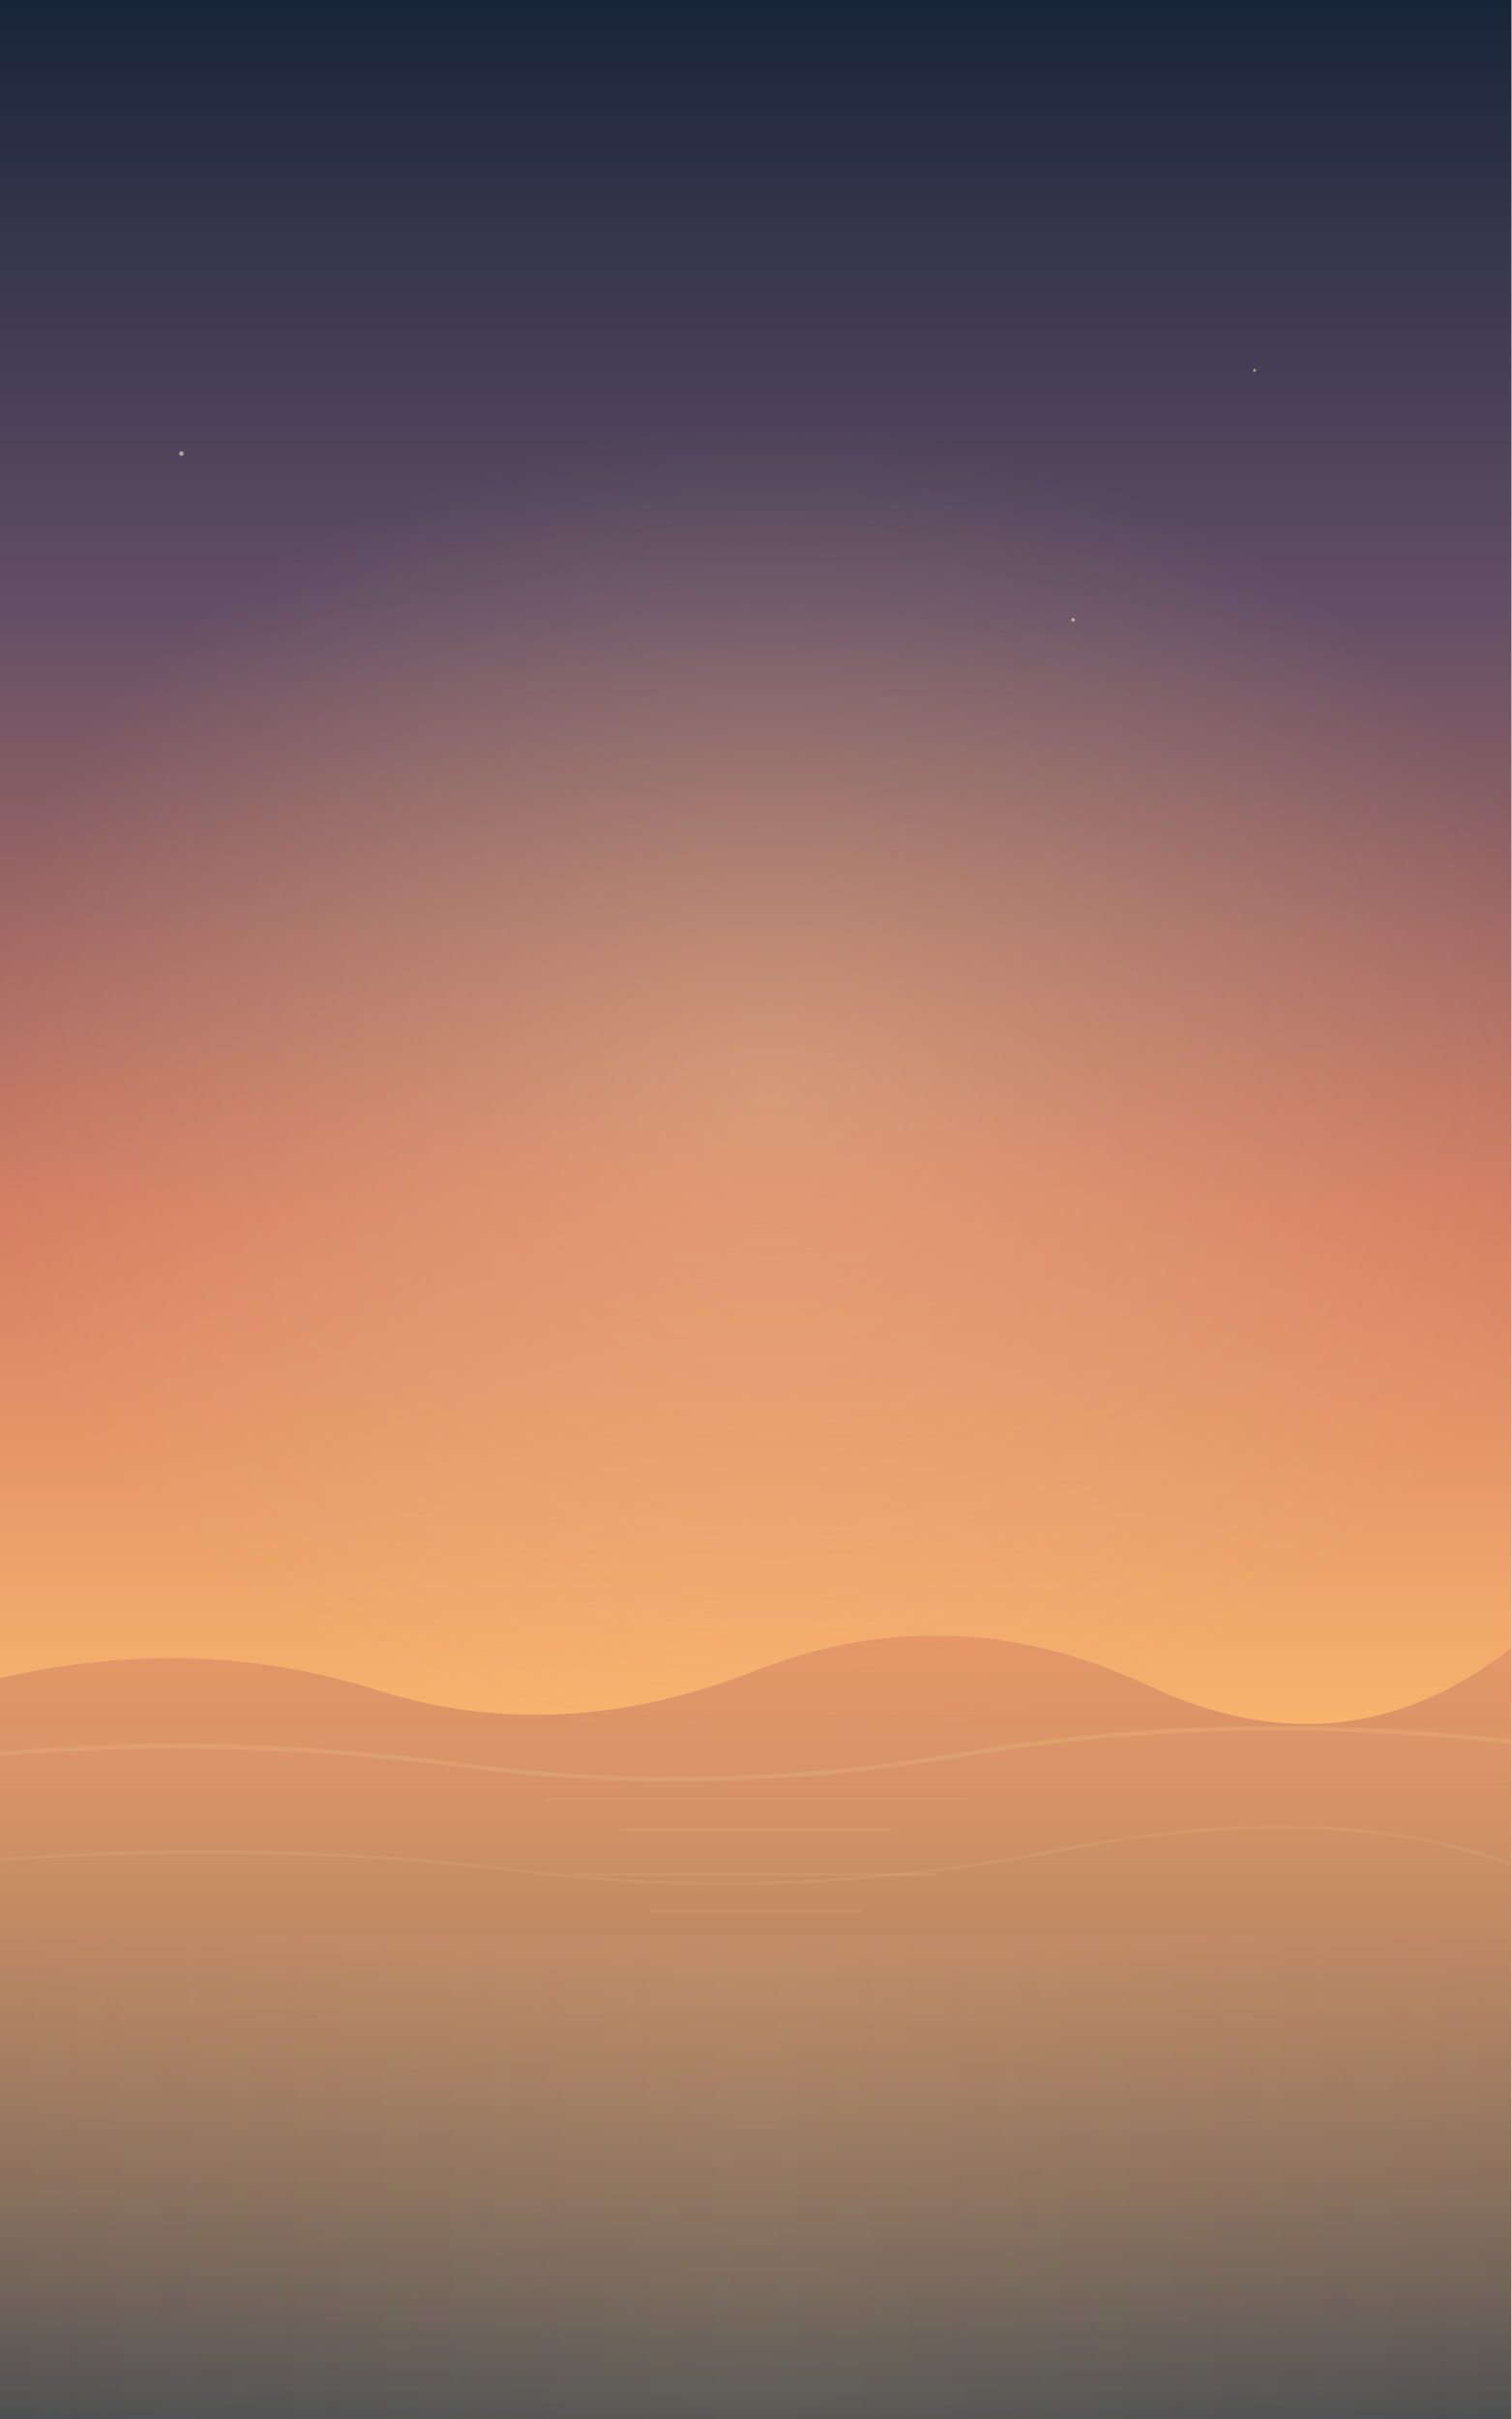
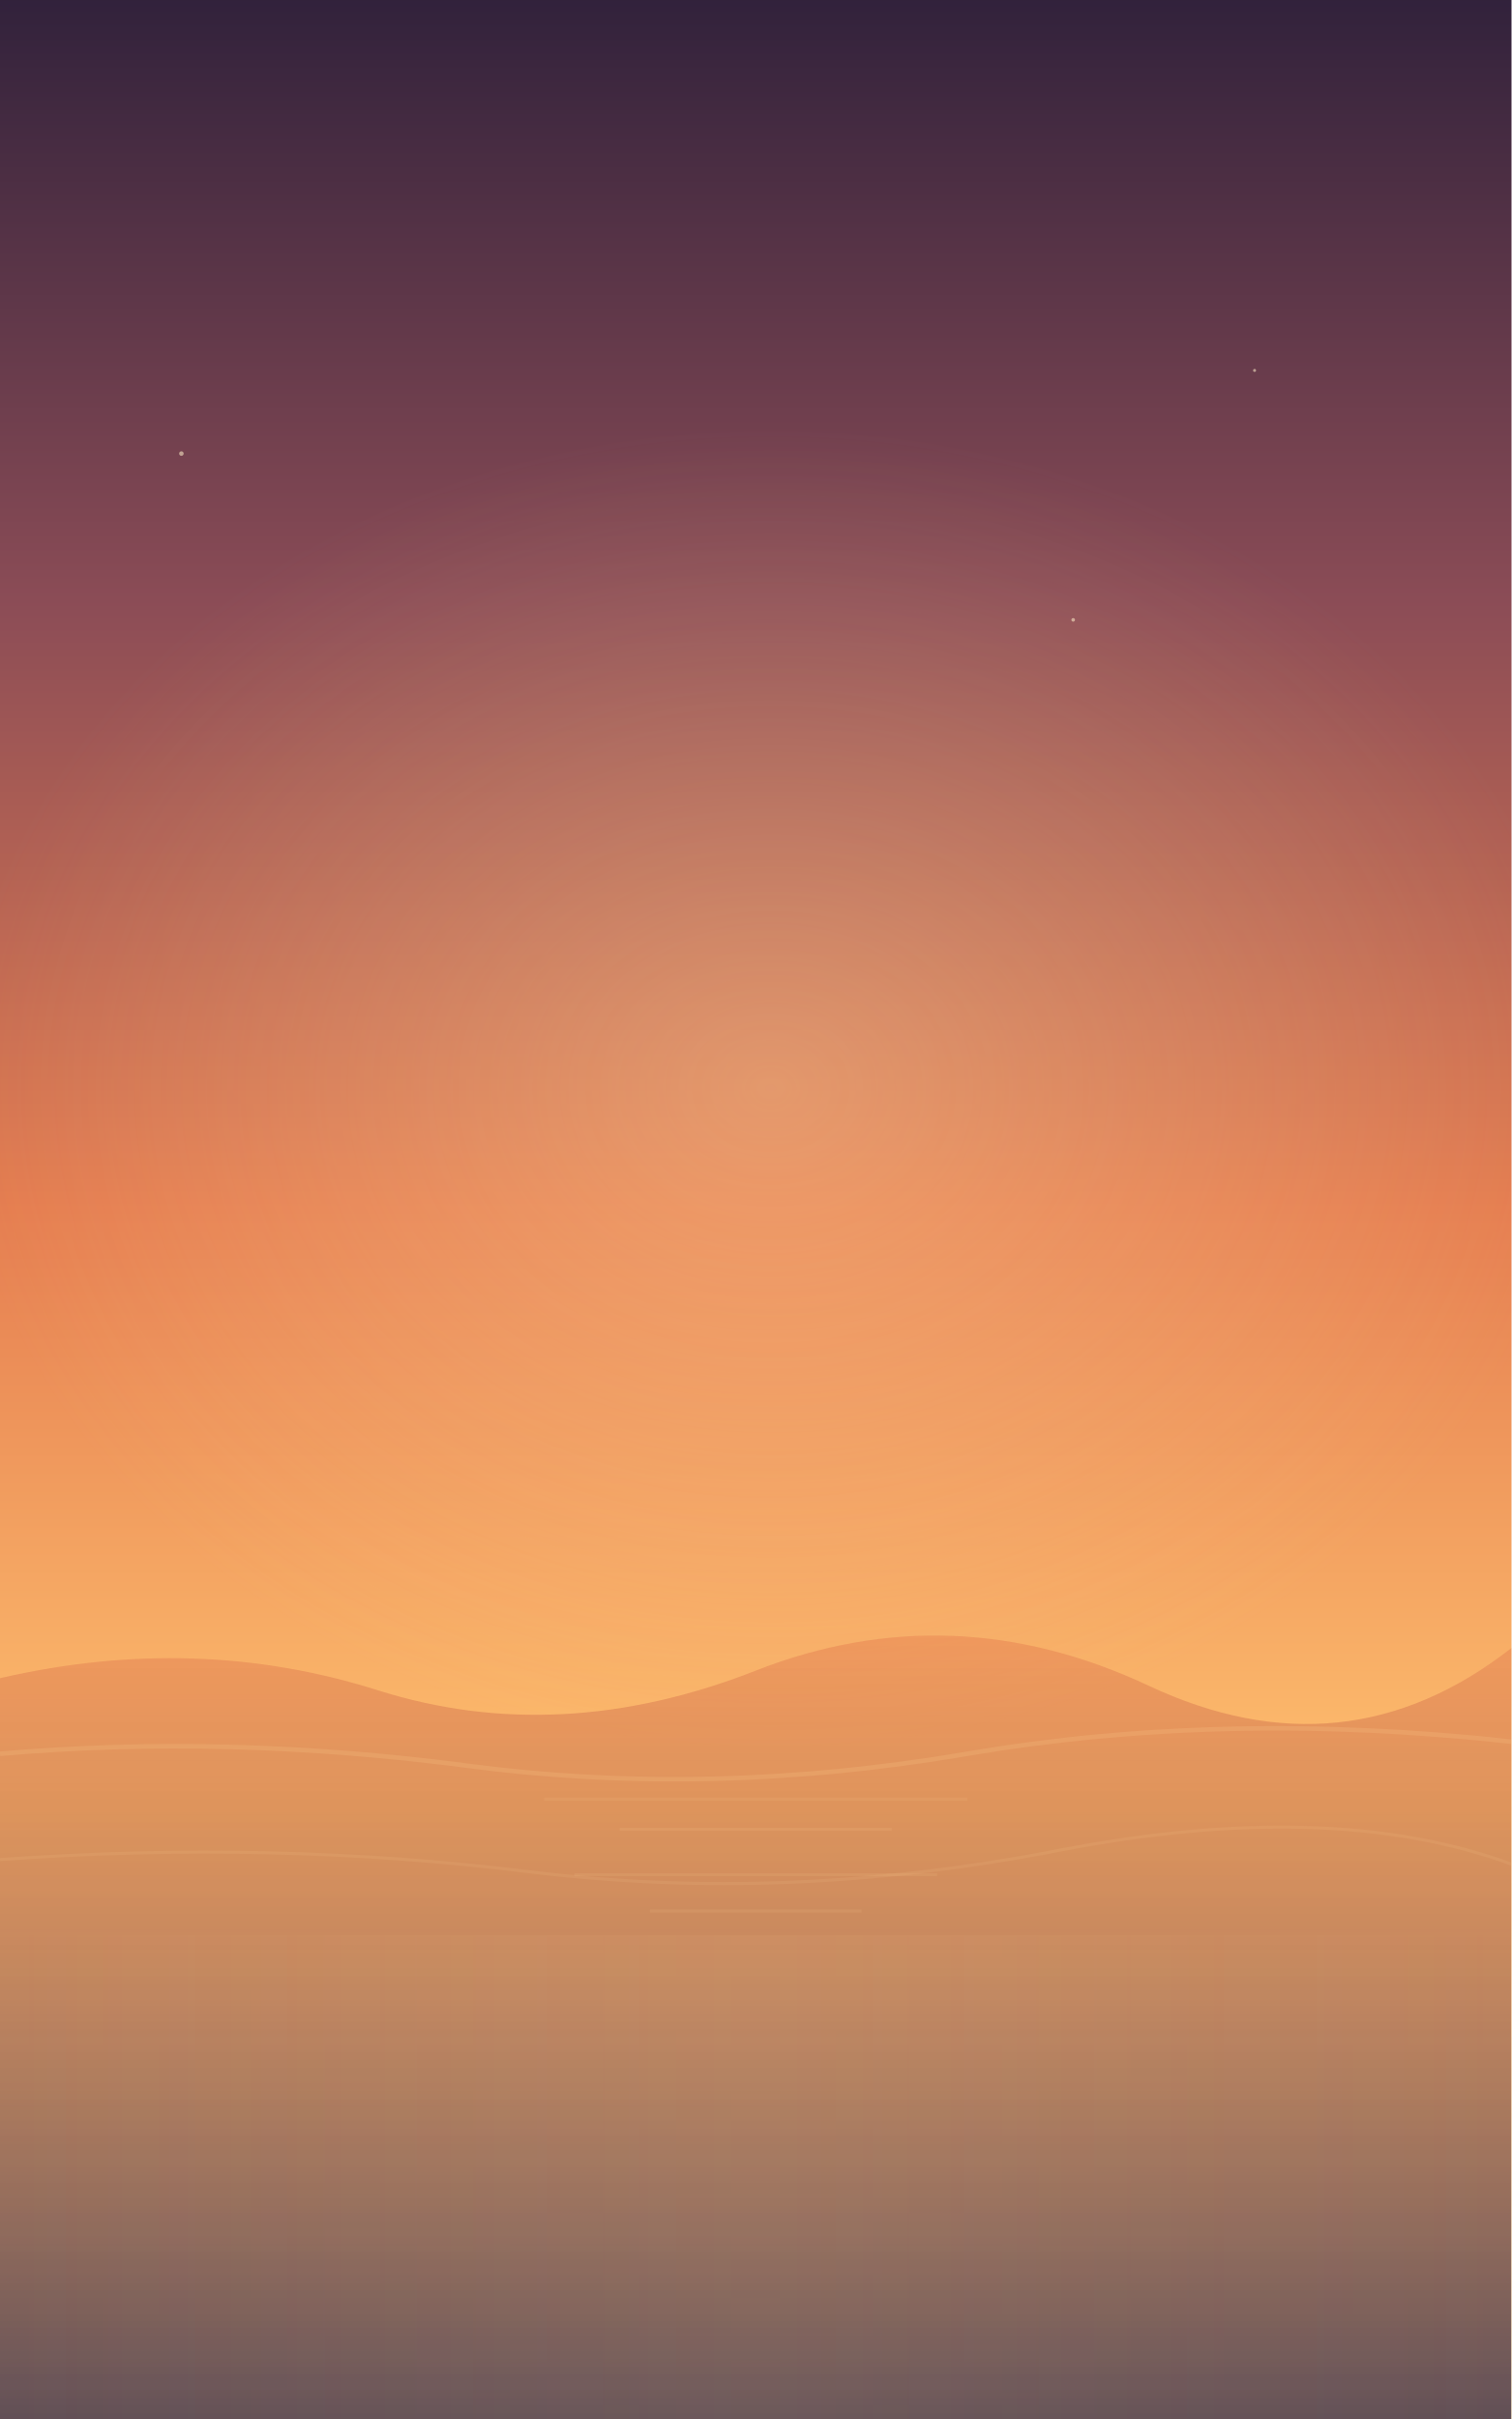
<svg xmlns="http://www.w3.org/2000/svg" viewBox="0 0 1000 1600" preserveAspectRatio="xMidYMid slice">
  <defs>
    <linearGradient id="sky" x1="0" y1="0" x2="0" y2="1">
-       <stop offset="0.000" stop-color="#17243a" />
-       <stop offset="0.250" stop-color="#624e65" />
-       <stop offset="0.500" stop-color="#d47e63" />
-       <stop offset="0.750" stop-color="#ffbd70" />
-       <stop offset="1.000" stop-color="#ffe0a0" />
+       <stop offset="0.000" stop-color="#30213b" />
+       <stop offset="0.250" stop-color="#8b4c56" />
+       <stop offset="0.500" stop-color="#e57d50" />
+       <stop offset="0.750" stop-color="#ffc16f" />
+       <stop offset="1.000" stop-color="#ffe4ac" />
    </linearGradient>
    <radialGradient id="glow">
      <stop stop-color="#ffd79a" stop-opacity=".48" />
      <stop offset="1" stop-color="#ffd79a" stop-opacity="0" />
    </radialGradient>
    <linearGradient id="water" x1="0" y1="0" x2="0" y2="1">
-       <stop stop-color="#d47e63" stop-opacity=".55" />
-       <stop offset="1" stop-color="#17243a" stop-opacity=".95" />
+       <stop stop-color="#e57d50" stop-opacity=".55" />
+       <stop offset="1" stop-color="#30213b" stop-opacity=".95" />
    </linearGradient>
    <linearGradient id="reflection">
      <stop stop-color="#ffd79a" stop-opacity="0" />
      <stop offset=".5" stop-color="#ffd79a" stop-opacity=".16" />
      <stop offset="1" stop-color="#ffd79a" stop-opacity="0" />
    </linearGradient>
  </defs>
  <rect width="1000" height="1600" fill="url(#sky)" />
  <ellipse cx="510" cy="720" rx="540" ry="440" fill="url(#glow)" opacity=".78" />
  <g opacity=".55">
    <circle cx="120" cy="300" r="1.5" fill="#fff0cb" />
    <circle cx="830" cy="245" r="1" fill="#fff0cb" />
    <circle cx="710" cy="410" r="1.2" fill="#fff0cb" />
  </g>
  <path d="M0 1110 Q130 1080 250 1118 T500 1105 T760 1115 T1000 1090 L1000 1600 L0 1600Z" fill="url(#water)" opacity=".8" />
  <path d="M0 1160 Q150 1147 310 1168 T640 1160 T1000 1152" fill="none" stroke="#ffd79a" stroke-opacity=".16" stroke-width="3" />
  <path d="M0 1230 Q180 1217 350 1238 T700 1224 T1000 1233" fill="none" stroke="#ffd79a" stroke-opacity=".10" stroke-width="2" />
  <path d="M0 1280 L1000 1280 L1000 1600 L0 1600Z" fill="url(#reflection)" opacity=".42" />
  <g stroke="#ffd79a" stroke-opacity=".10" stroke-width="2">
    <path d="M360 1190h280 M410 1210h180 M380 1240h240 M430 1264h140" />
  </g>
</svg>
